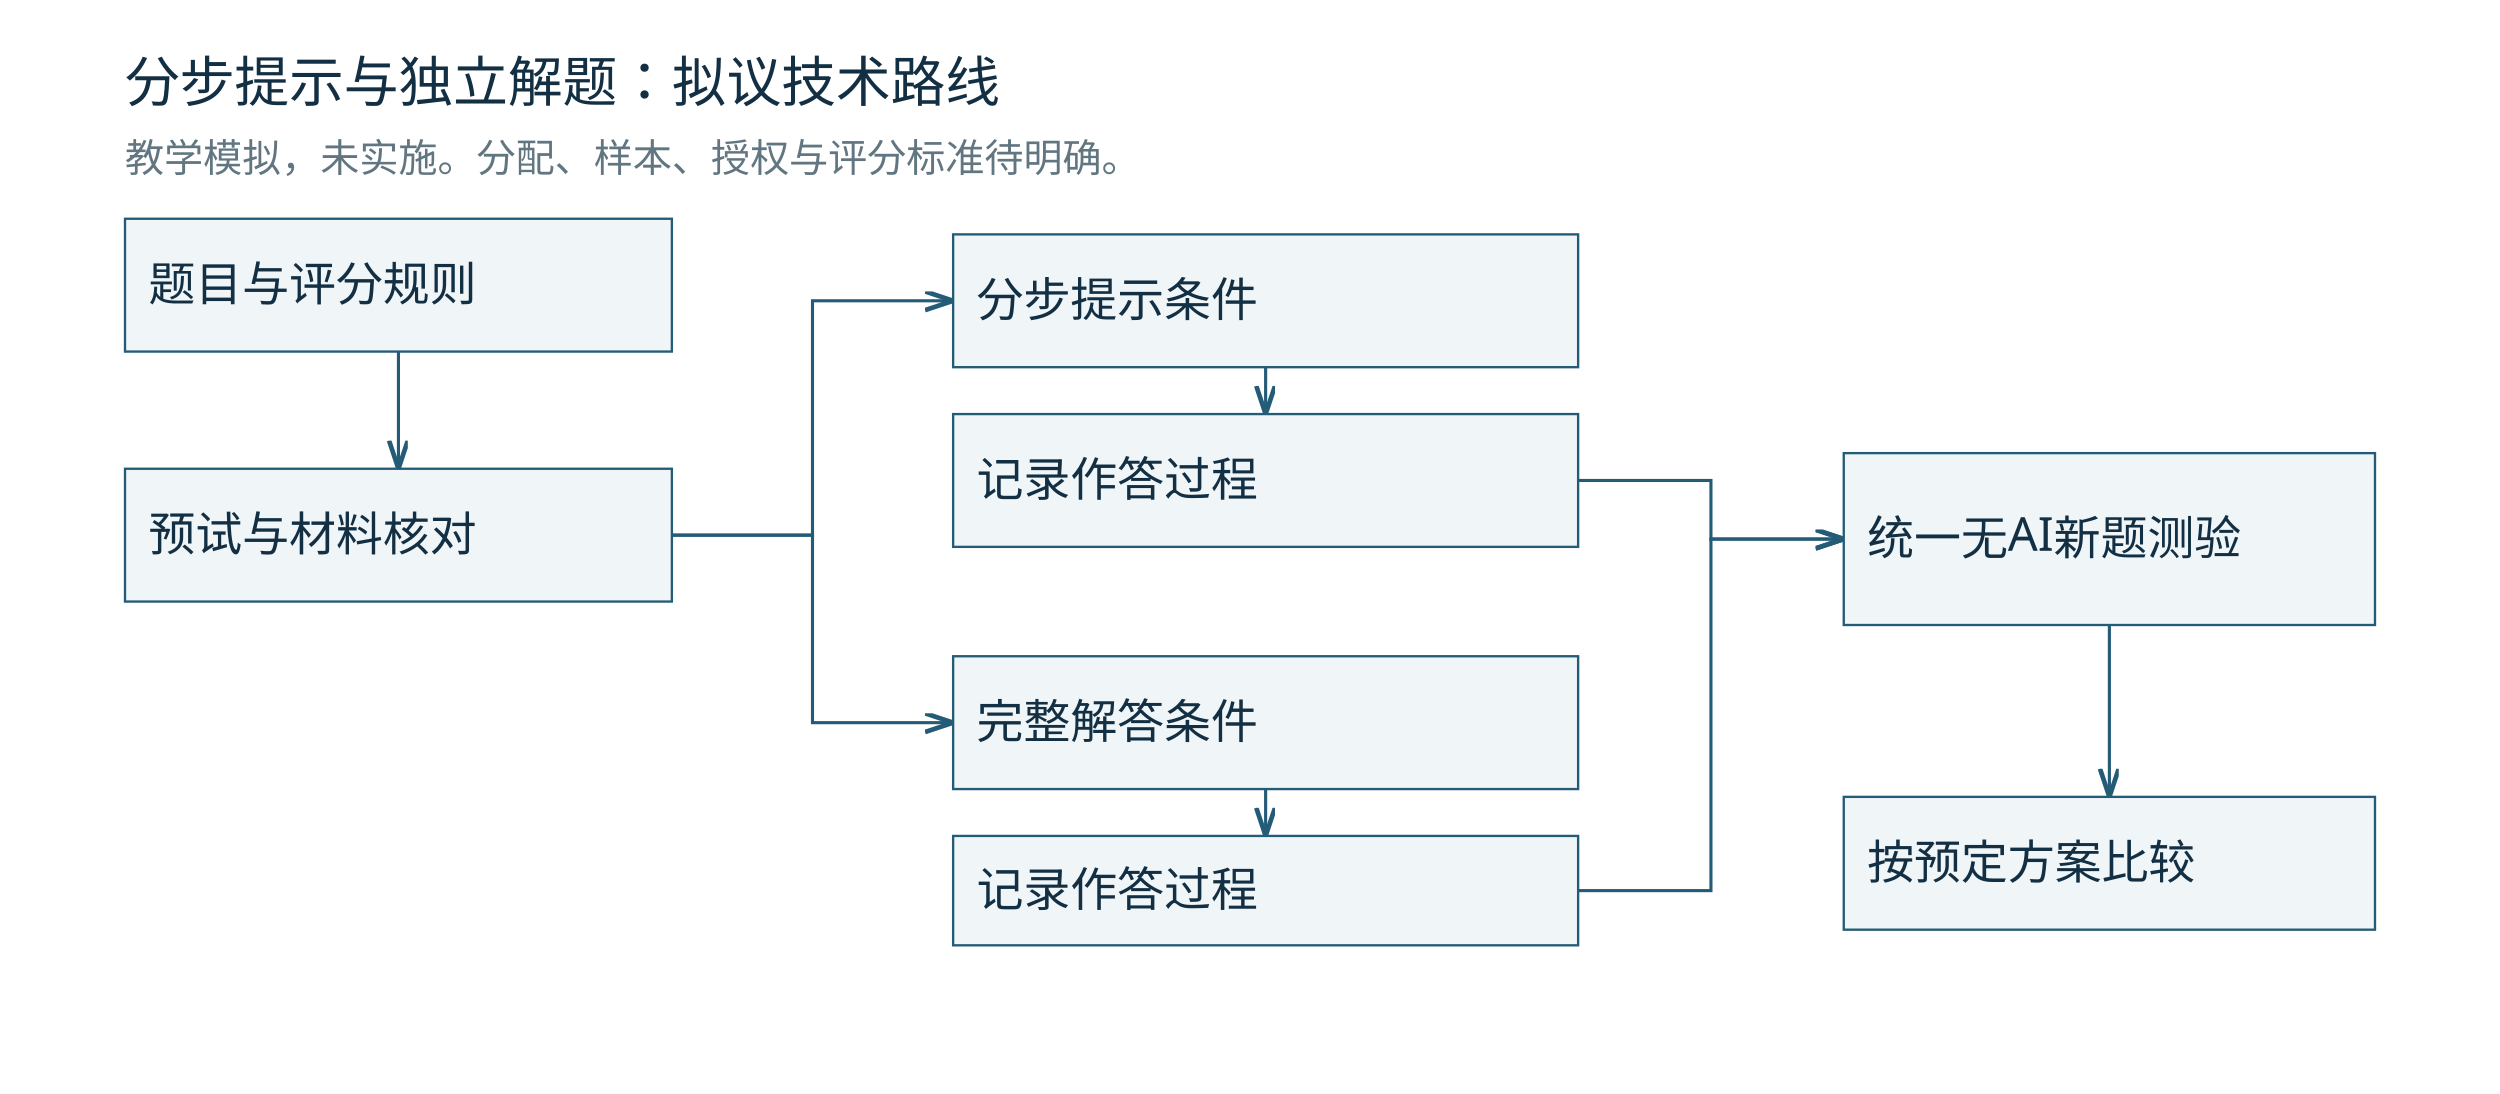
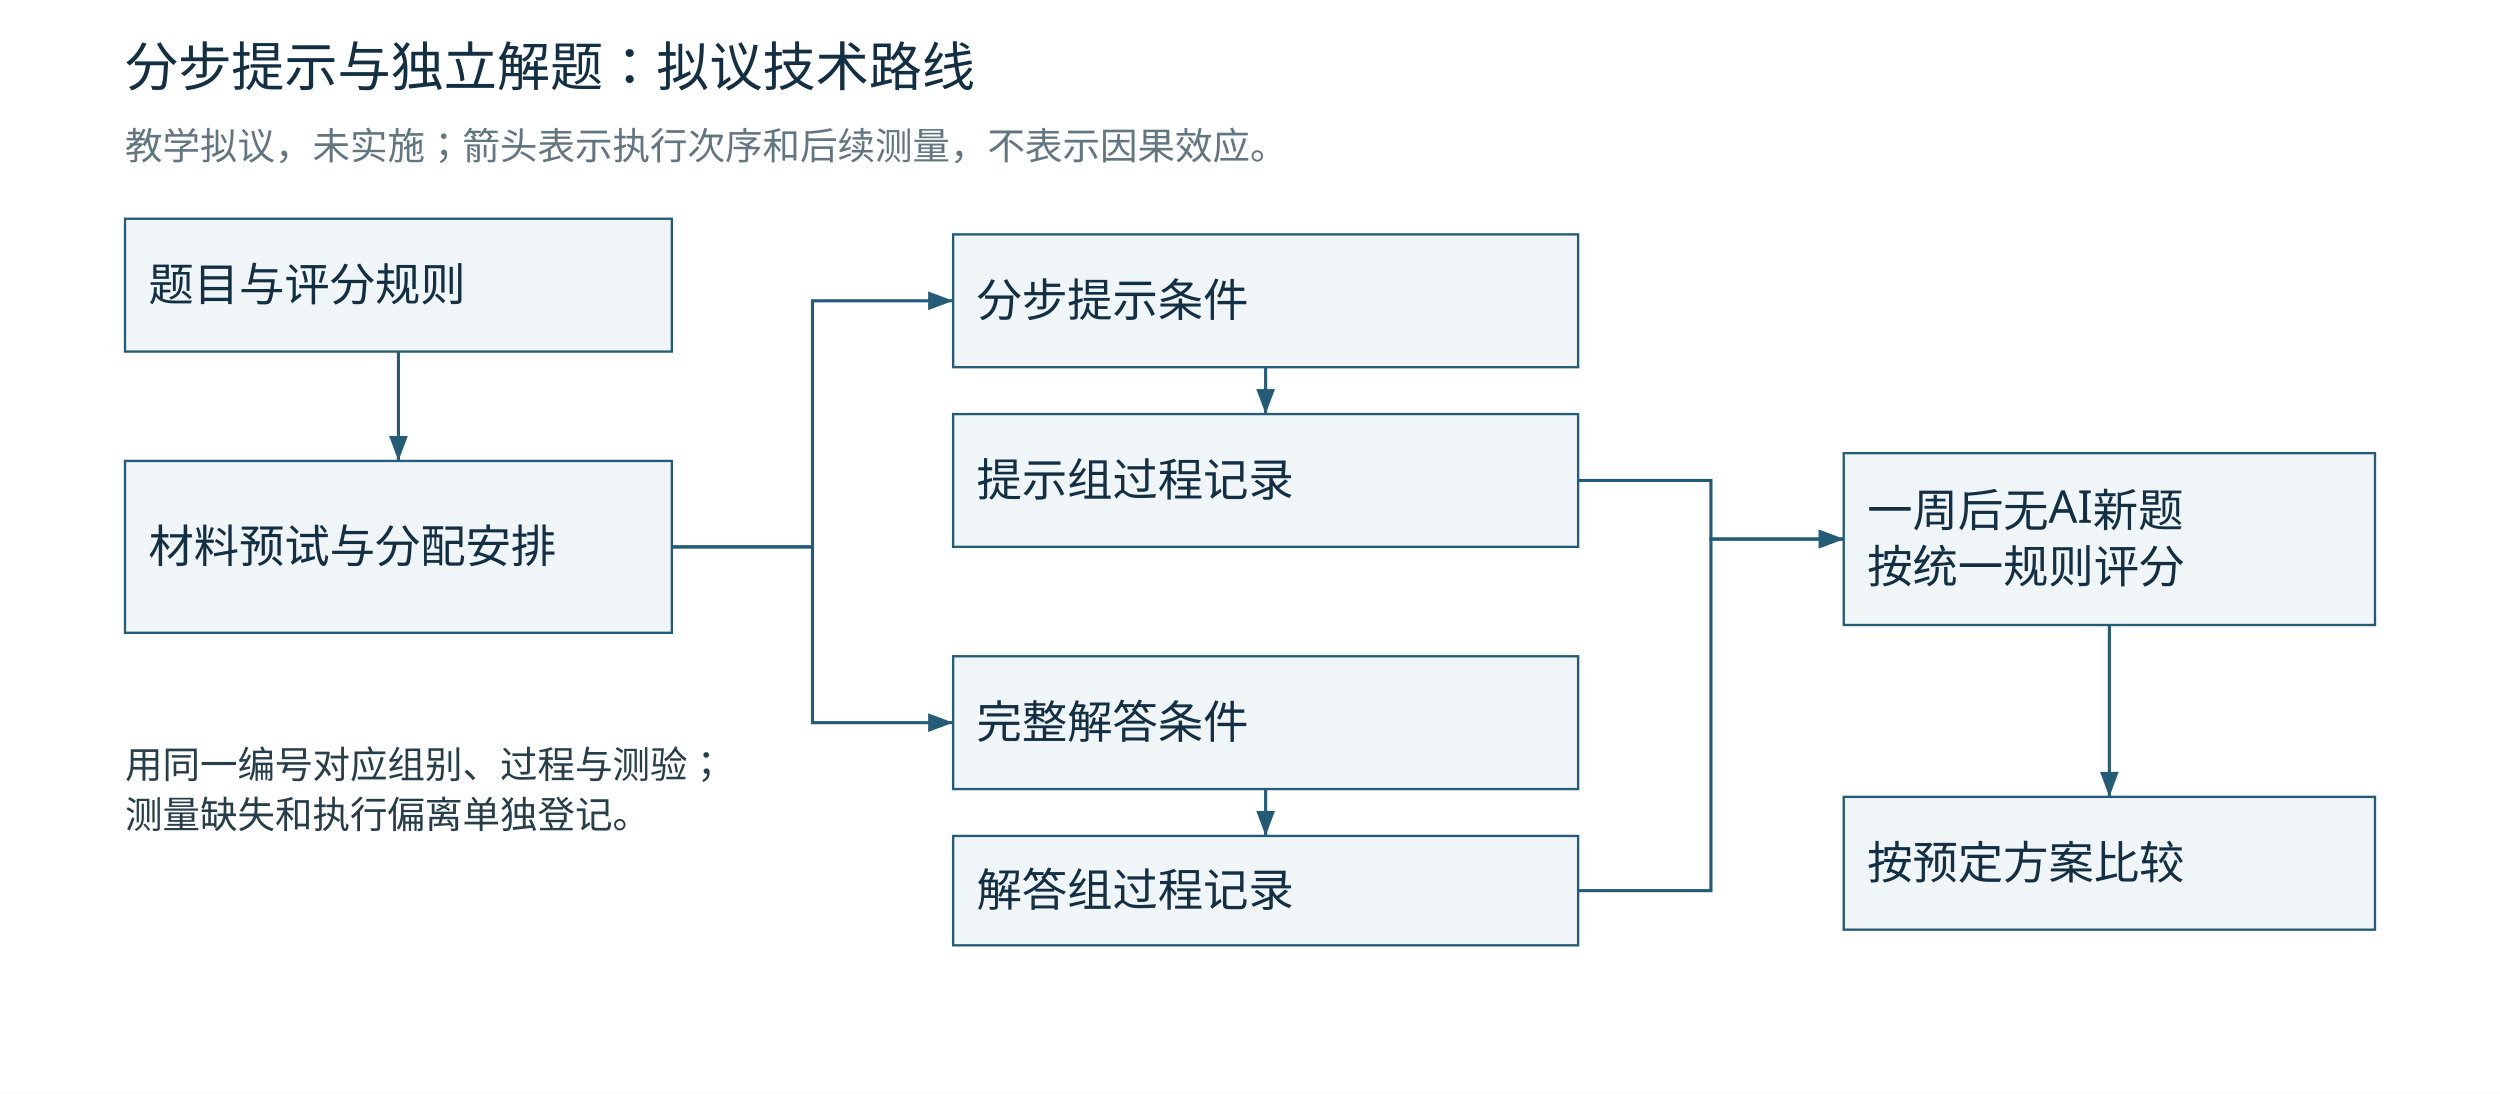
<svg xmlns="http://www.w3.org/2000/svg" width="1600" height="700" viewBox="0 0 1600 700">
  <defs>
-     <marker id="arrow" markerWidth="10" markerHeight="10" refX="9" refY="3" orient="auto">
-       <path d="M0,0 L9,3 L0,6" fill="none" stroke="#245B77" stroke-width="1.5" />
+     <marker id="arrow" markerWidth="10" markerHeight="8" refX="8" refY="3" orient="auto">
+       <path d="M0 0L8 3L0 6" fill="#245B77" />
    </marker>
  </defs>
  <rect width="1600" height="700" fill="white" />
-   <text x="80" y="65" font-family="Microsoft YaHei" font-size="35" fill="#132F43">分步提示与独立解题：拟议技术路线</text>
-   <text x="80" y="110" font-family="Microsoft YaHei" font-size="25" fill="#627681">教学模拟，未实施。分配、样本、授权与评分标准待明确。</text>
-   <polyline data-source="materials" data-target="pilot" points="255.0,225 255.0,300" fill="none" stroke="#245B77" stroke-width="2" marker-end="url(#arrow)" />
-   <polyline data-source="pilot" data-target="step" points="430,342.5 520.0,342.5 520.0,192.5 610,192.5" fill="none" stroke="#245B77" stroke-width="2" marker-end="url(#arrow)" />
-   <polyline data-source="pilot" data-target="answer" points="430,342.5 520.0,342.5 520.0,462.5 610,462.5" fill="none" stroke="#245B77" stroke-width="2" marker-end="url(#arrow)" />
-   <polyline data-source="step" data-target="process1" points="810.0,235 810.0,265" fill="none" stroke="#245B77" stroke-width="2" marker-end="url(#arrow)" />
-   <polyline data-source="answer" data-target="process2" points="810.0,505 810.0,535" fill="none" stroke="#245B77" stroke-width="2" marker-end="url(#arrow)" />
-   <polyline data-source="process1" data-target="test" points="1010,307.5 1095.0,307.5 1095.0,345.0 1180,345.0" fill="none" stroke="#245B77" stroke-width="2" marker-end="url(#arrow)" />
-   <polyline data-source="process2" data-target="test" points="1010,570.0 1095.0,570.0 1095.0,345.0 1180,345.0" fill="none" stroke="#245B77" stroke-width="2" marker-end="url(#arrow)" />
-   <polyline data-source="test" data-target="compare" points="1350.0,400 1350.0,510" fill="none" stroke="#245B77" stroke-width="2" marker-end="url(#arrow)" />
+   <text x="80" y="55" font-family="Microsoft YaHei" font-size="34" fill="#132F43">分步提示与独立解题：拟议技术路线</text>
+   <text x="80" y="102" font-family="Microsoft YaHei" font-size="24" fill="#627681">教学拟议，未实施；箭头表示执行次序和后续测量，不表示因果效应。</text>
  <g data-node="materials">
    <rect x="80" y="140" width="350" height="85" fill="#F0F5F8" stroke="#245B77" stroke-width="1.5" />
-     <text x="95" y="192.5" font-family="Microsoft YaHei" font-size="30" fill="#132F43">题目与评分规则</text>
+     <text x="95" y="192.5" font-family="Microsoft YaHei" font-size="29" fill="#132F43">题目与评分规则</text>
  </g>
  <g data-node="pilot">
-     <rect x="80" y="300" width="350" height="85" fill="#F0F5F8" stroke="#245B77" stroke-width="1.5" />
-     <text x="95" y="352.5" font-family="Microsoft YaHei" font-size="30" fill="#132F43">预试与材料核对</text>
+     <rect x="80" y="295" width="350" height="110" fill="#F0F5F8" stroke="#245B77" stroke-width="1.5" />
+     <text x="95" y="360" font-family="Microsoft YaHei" font-size="29" fill="#132F43">材料预试与分配安排</text>
  </g>
  <g data-node="step">
    <rect x="610" y="150" width="400" height="85" fill="#F0F5F8" stroke="#245B77" stroke-width="1.5" />
-     <text x="625" y="202.5" font-family="Microsoft YaHei" font-size="30" fill="#132F43">分步提示条件</text>
+     <text x="625" y="202.5" font-family="Microsoft YaHei" font-size="29" fill="#132F43">分步提示条件</text>
  </g>
  <g data-node="answer">
    <rect x="610" y="420" width="400" height="85" fill="#F0F5F8" stroke="#245B77" stroke-width="1.5" />
-     <text x="625" y="472.5" font-family="Microsoft YaHei" font-size="30" fill="#132F43">完整解答条件</text>
+     <text x="625" y="472.5" font-family="Microsoft YaHei" font-size="29" fill="#132F43">完整解答条件</text>
  </g>
  <g data-node="process1">
    <rect x="610" y="265" width="400" height="85" fill="#F0F5F8" stroke="#245B77" stroke-width="1.5" />
-     <text x="625" y="317.5" font-family="Microsoft YaHei" font-size="30" fill="#132F43">记录作答过程</text>
+     <text x="625" y="317.5" font-family="Microsoft YaHei" font-size="29" fill="#132F43">提示组过程记录</text>
  </g>
  <g data-node="process2">
    <rect x="610" y="535" width="400" height="70" fill="#F0F5F8" stroke="#245B77" stroke-width="1.5" />
-     <text x="625" y="580.0" font-family="Microsoft YaHei" font-size="30" fill="#132F43">记录作答过程</text>
+     <text x="625" y="580" font-family="Microsoft YaHei" font-size="29" fill="#132F43">解答组过程记录</text>
  </g>
  <g data-node="test">
    <rect x="1180" y="290" width="340" height="110" fill="#F0F5F8" stroke="#245B77" stroke-width="1.5" />
-     <text x="1195" y="355.0" font-family="Microsoft YaHei" font-size="30" fill="#132F43">统一无AI新题测验</text>
+     <text x="1195" y="337" font-family="Microsoft YaHei" font-size="29" fill="#132F43">一周后无AI新题</text>
+     <text x="1195" y="373" font-family="Microsoft YaHei" font-size="29" fill="#132F43">按统一规则评分</text>
  </g>
  <g data-node="compare">
    <rect x="1180" y="510" width="340" height="85" fill="#F0F5F8" stroke="#245B77" stroke-width="1.5" />
-     <text x="1195" y="562.5" font-family="Microsoft YaHei" font-size="30" fill="#132F43">按预定方案比较</text>
+     <text x="1195" y="562.5" font-family="Microsoft YaHei" font-size="29" fill="#132F43">按预定方案比较</text>
  </g>
+   <polyline data-source="materials" data-target="pilot" points="255,225 255,295" fill="none" stroke="#245B77" stroke-width="2" marker-end="url(#arrow)" />
+   <polyline data-source="pilot" data-target="step" points="430,350 520,350 520,192.5 610,192.5" fill="none" stroke="#245B77" stroke-width="2" marker-end="url(#arrow)" />
+   <polyline data-source="pilot" data-target="answer" points="430,350 520,350 520,462.5 610,462.5" fill="none" stroke="#245B77" stroke-width="2" marker-end="url(#arrow)" />
+   <polyline data-source="step" data-target="process1" points="810,235 810,265" fill="none" stroke="#245B77" stroke-width="2" marker-end="url(#arrow)" />
+   <polyline data-source="answer" data-target="process2" points="810,505 810,535" fill="none" stroke="#245B77" stroke-width="2" marker-end="url(#arrow)" />
+   <polyline data-source="process1" data-target="test" points="1010,307.5 1095,307.5 1095,345 1180,345" fill="none" stroke="#245B77" stroke-width="2" marker-end="url(#arrow)" />
+   <polyline data-source="process2" data-target="test" points="1010,570 1095,570 1095,345 1180,345" fill="none" stroke="#245B77" stroke-width="2" marker-end="url(#arrow)" />
+   <polyline data-source="test" data-target="compare" points="1350,400 1350,510" fill="none" stroke="#245B77" stroke-width="2" marker-end="url(#arrow)" />
+   <text x="80" y="498" font-family="Microsoft YaHei" font-size="24" fill="#263D4A">用同一编号对应组别、过程与测验；</text>
+   <text x="80" y="530" font-family="Microsoft YaHei" font-size="24" fill="#263D4A">测量缺失和执行偏离单独登记。</text>
</svg>
